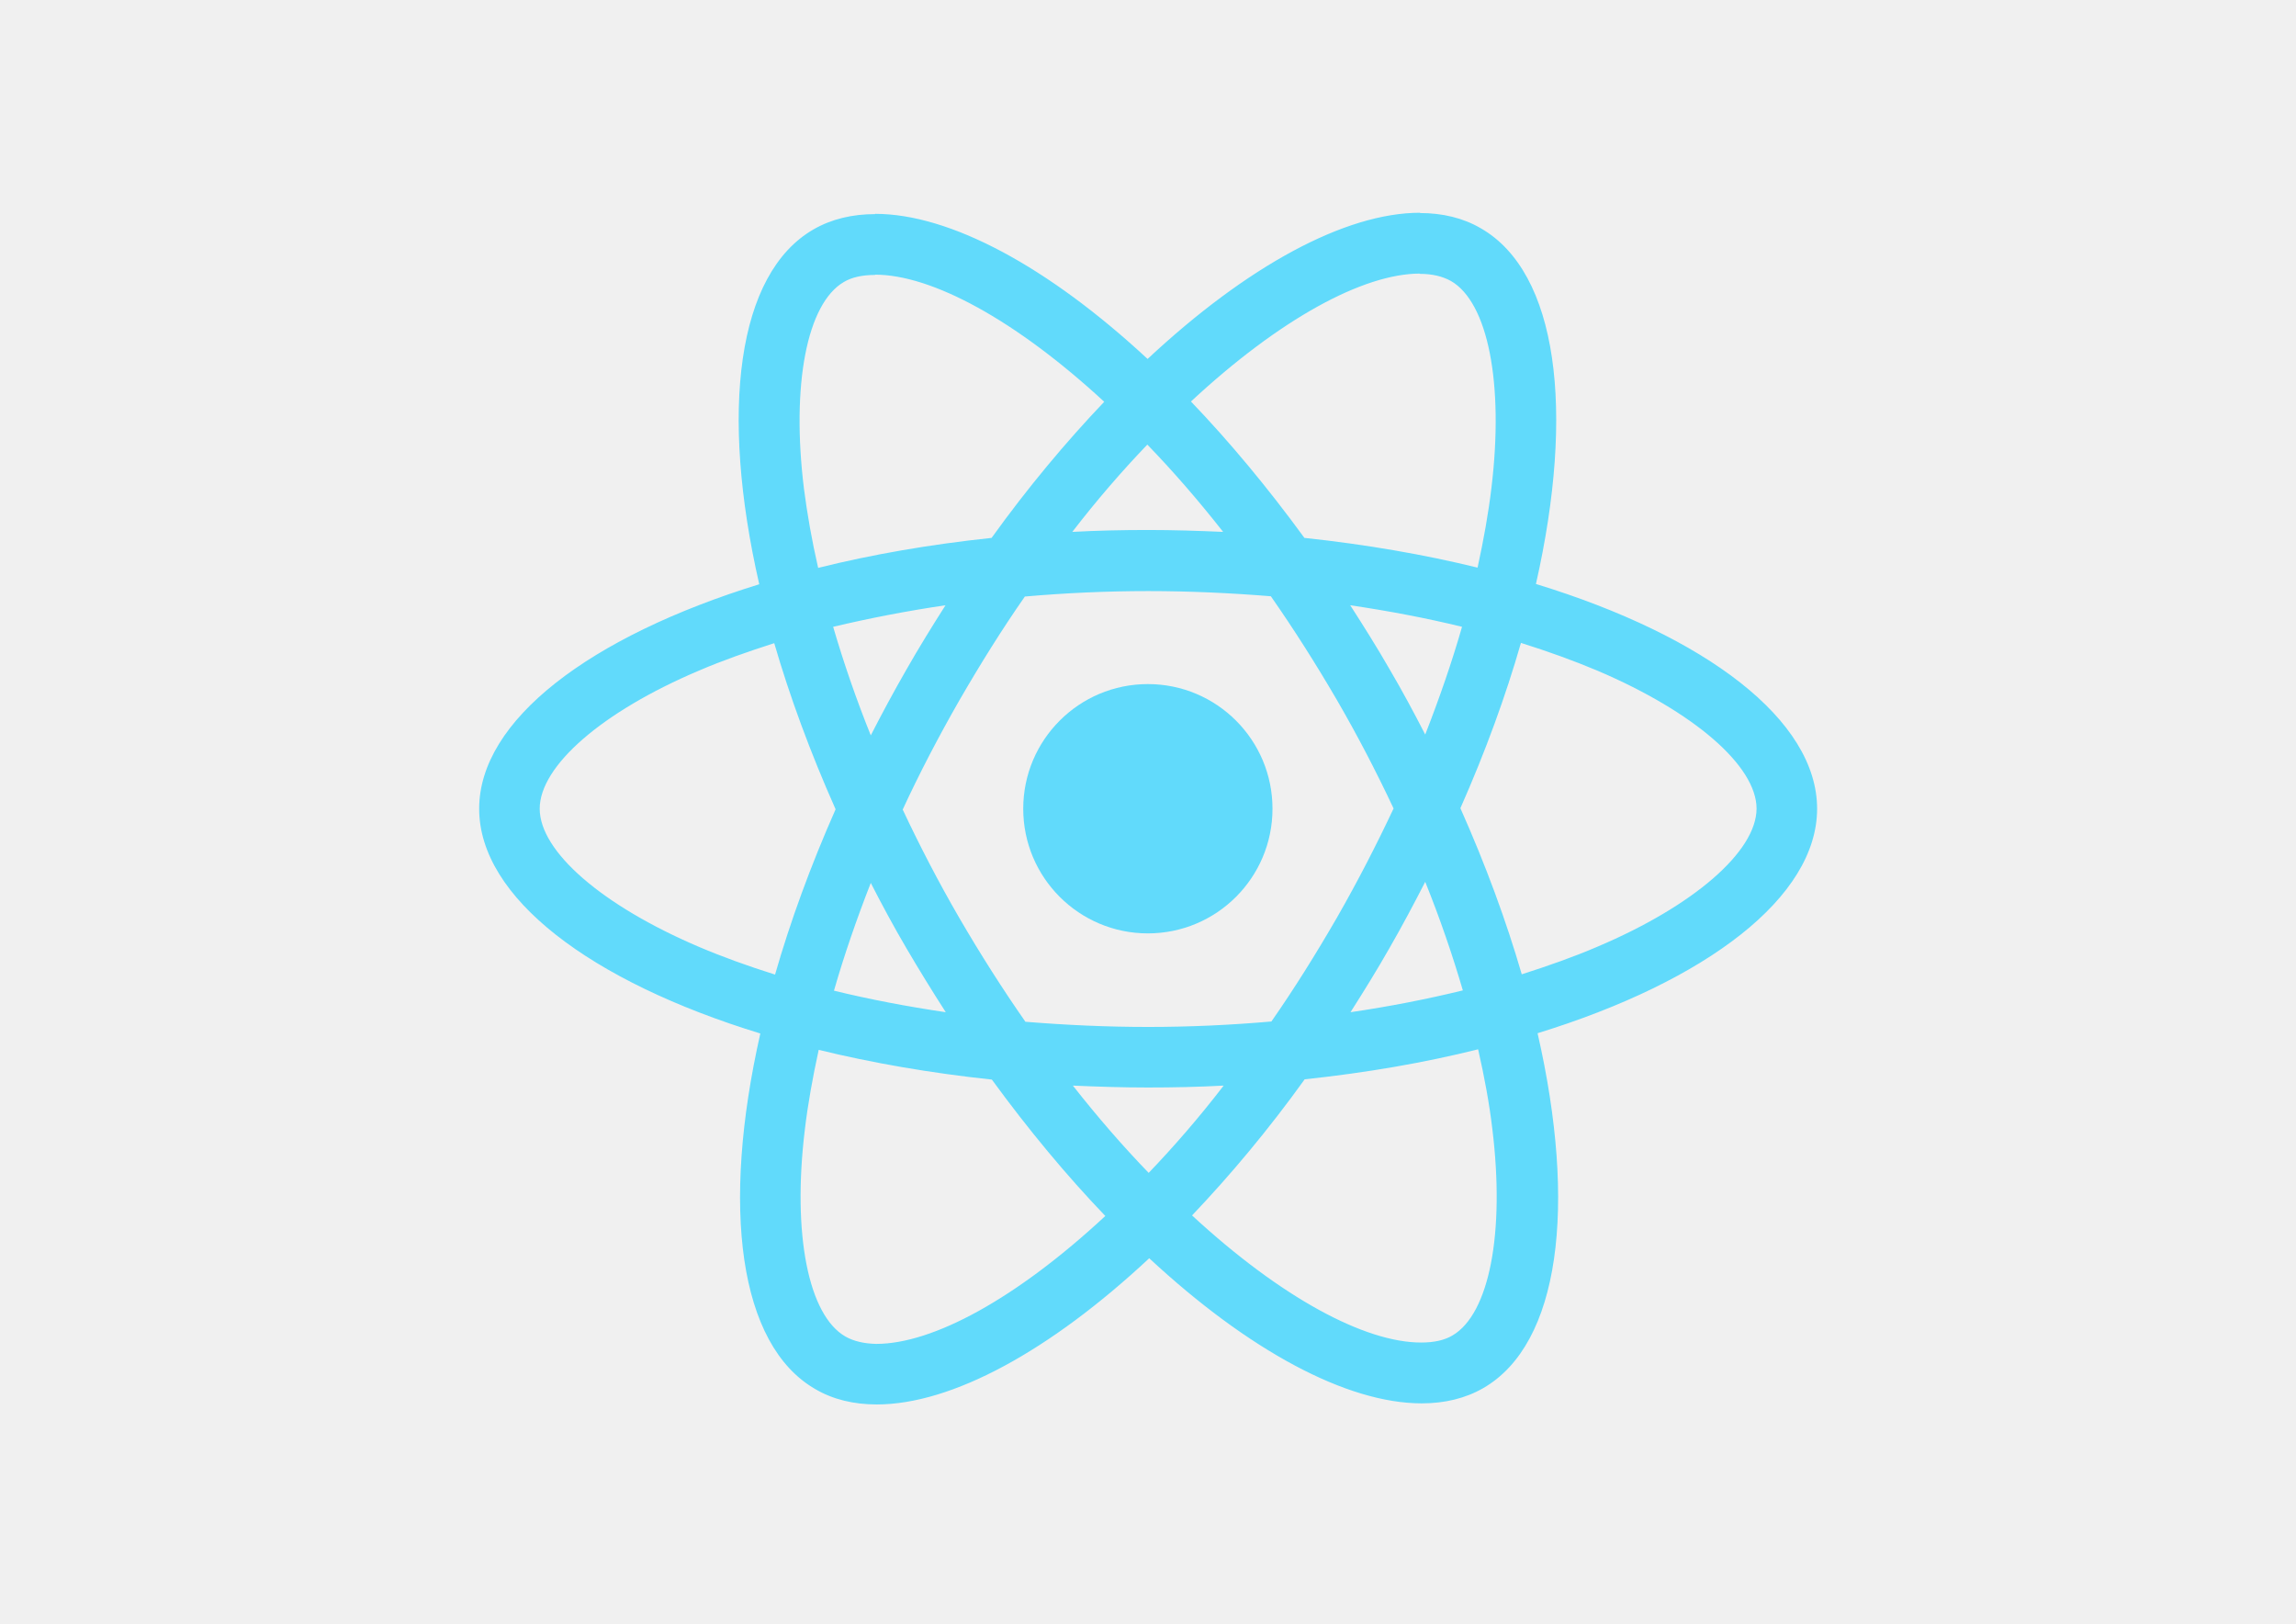
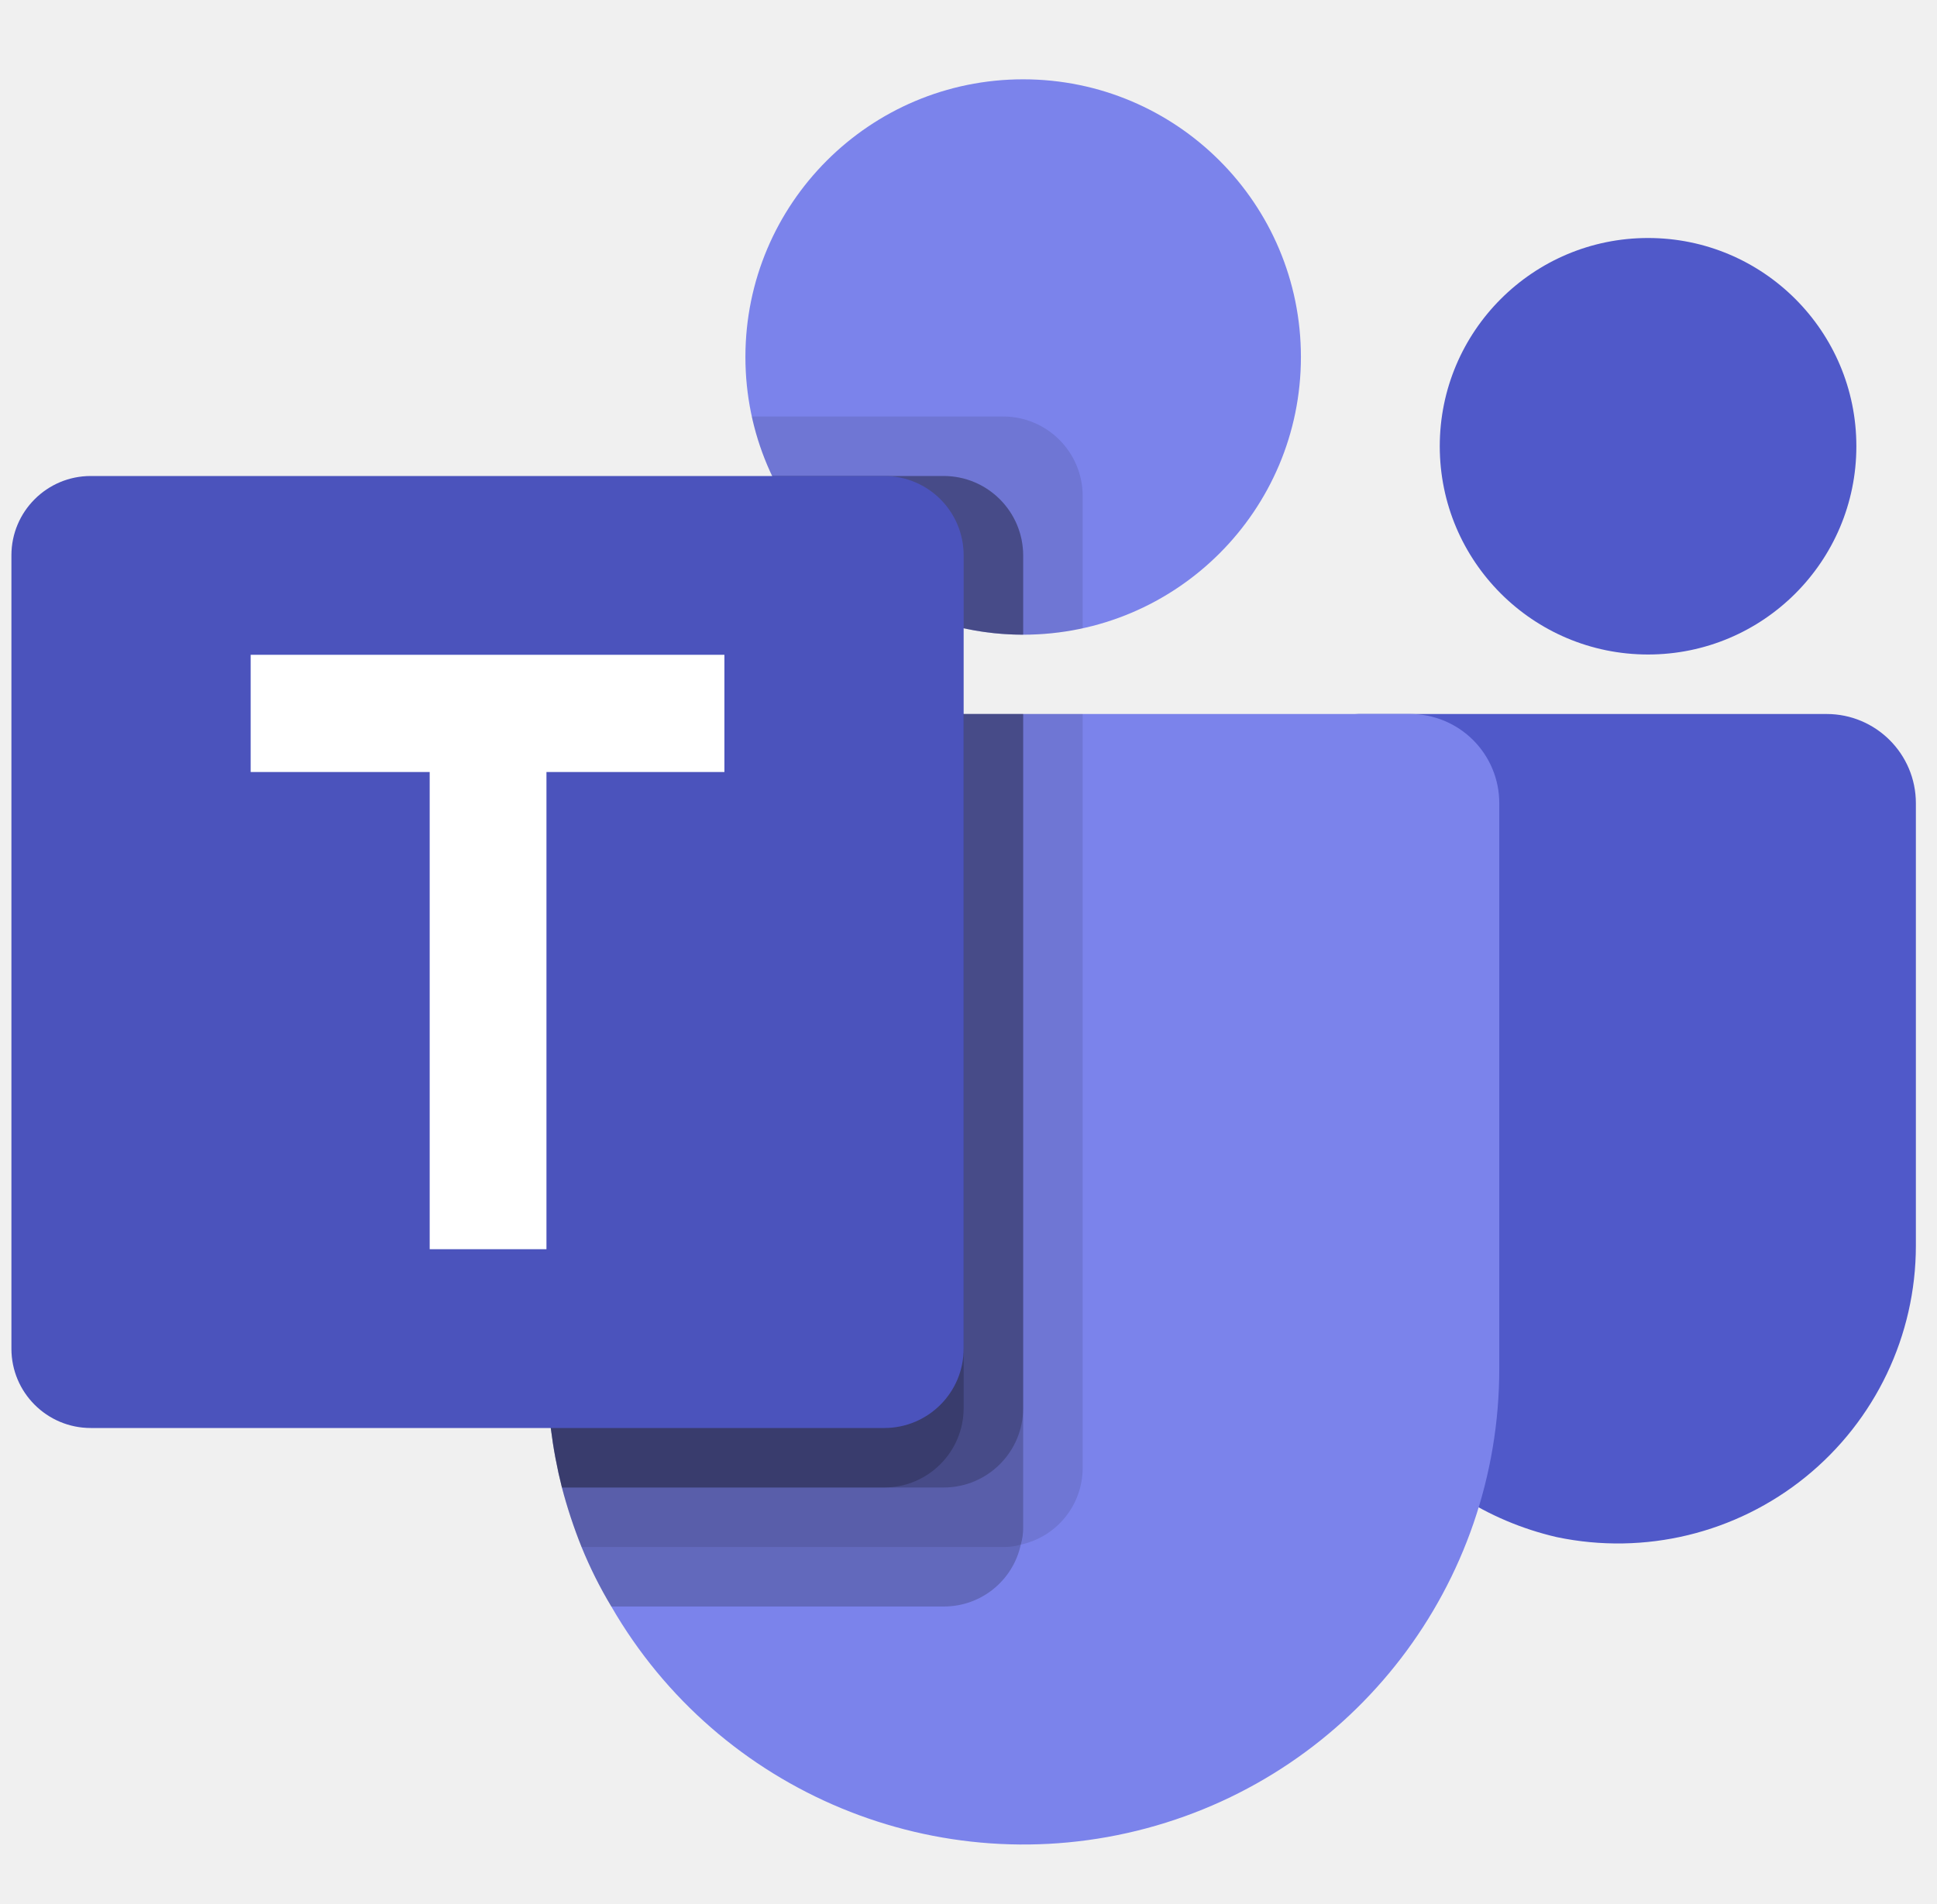
- <svg xmlns="http://www.w3.org/2000/svg" viewBox="0 0 841.9 595.3">
-   <g fill="#61DAFB">
-     <path d="M666.3 296.5c0-32.5-40.7-63.3-103.1-82.4 14.4-63.6 8-114.2-20.2-130.4-6.5-3.8-14.1-5.6-22.4-5.6v22.3c4.6 0 8.3.9 11.4 2.6 13.6 7.8 19.5 37.5 14.9 75.7-1.1 9.4-2.9 19.3-5.1 29.4-19.6-4.8-41-8.5-63.5-10.9-13.5-18.5-27.5-35.3-41.6-50 32.6-30.3 63.2-46.9 84-46.9V78c-27.5 0-63.5 19.6-99.9 53.6-36.4-33.8-72.4-53.2-99.9-53.2v22.3c20.7 0 51.4 16.5 84 46.6-14 14.7-28 31.4-41.3 49.9-22.6 2.4-44 6.1-63.6 11-2.3-10-4-19.7-5.2-29-4.7-38.2 1.1-67.9 14.6-75.8 3-1.8 6.9-2.6 11.5-2.6V78.5c-8.4 0-16 1.8-22.6 5.6-28.1 16.2-34.4 66.7-19.9 130.1-62.2 19.2-102.7 49.9-102.7 82.3 0 32.5 40.7 63.3 103.1 82.4-14.4 63.6-8 114.2 20.2 130.4 6.5 3.8 14.1 5.6 22.5 5.6 27.5 0 63.5-19.6 99.9-53.6 36.4 33.8 72.4 53.2 99.9 53.2 8.4 0 16-1.8 22.6-5.6 28.1-16.2 34.4-66.7 19.9-130.1 62-19.1 102.5-49.9 102.5-82.3zm-130.2-66.7c-3.7 12.9-8.3 26.2-13.5 39.5-4.1-8-8.4-16-13.1-24-4.6-8-9.5-15.8-14.4-23.4 14.2 2.1 27.9 4.7 41 7.9zm-45.8 106.5c-7.8 13.5-15.8 26.3-24.1 38.2-14.9 1.3-30 2-45.2 2-15.1 0-30.2-.7-45-1.9-8.3-11.9-16.4-24.6-24.2-38-7.6-13.1-14.5-26.4-20.8-39.8 6.2-13.4 13.2-26.8 20.7-39.9 7.8-13.5 15.8-26.3 24.1-38.2 14.9-1.3 30-2 45.2-2 15.1 0 30.2.7 45 1.9 8.3 11.9 16.4 24.6 24.2 38 7.6 13.1 14.5 26.4 20.8 39.8-6.3 13.4-13.2 26.8-20.7 39.9zm32.3-13c5.4 13.4 10 26.8 13.8 39.8-13.1 3.2-26.9 5.9-41.2 8 4.9-7.7 9.8-15.6 14.4-23.7 4.6-8 8.9-16.1 13-24.1zM421.2 430c-9.3-9.6-18.6-20.3-27.8-32 9 .4 18.2.7 27.5.7 9.4 0 18.7-.2 27.8-.7-9 11.7-18.3 22.4-27.5 32zm-74.4-58.9c-14.2-2.1-27.9-4.7-41-7.9 3.7-12.9 8.3-26.2 13.5-39.5 4.1 8 8.4 16 13.1 24 4.7 8 9.5 15.8 14.4 23.4zM420.7 163c9.3 9.6 18.6 20.3 27.8 32-9-.4-18.2-.7-27.5-.7-9.4 0-18.7.2-27.8.7 9-11.7 18.3-22.4 27.5-32zm-74 58.9c-4.9 7.7-9.8 15.6-14.4 23.7-4.6 8-8.9 16-13 24-5.4-13.4-10-26.8-13.8-39.8 13.1-3.1 26.9-5.8 41.2-7.9zm-90.5 125.2c-35.4-15.1-58.3-34.9-58.3-50.6 0-15.7 22.9-35.6 58.3-50.6 8.6-3.7 18-7 27.7-10.1 5.7 19.6 13.2 40 22.5 60.9-9.2 20.8-16.6 41.1-22.2 60.6-9.9-3.1-19.3-6.5-28-10.2zM310 490c-13.6-7.8-19.5-37.5-14.9-75.7 1.1-9.4 2.9-19.3 5.1-29.4 19.6 4.8 41 8.5 63.5 10.9 13.5 18.5 27.5 35.3 41.6 50-32.6 30.3-63.2 46.9-84 46.9-4.5-.1-8.3-1-11.3-2.7zm237.2-76.2c4.7 38.2-1.1 67.9-14.6 75.8-3 1.8-6.9 2.6-11.5 2.6-20.7 0-51.4-16.5-84-46.6 14-14.7 28-31.4 41.3-49.9 22.6-2.4 44-6.1 63.6-11 2.3 10.1 4.1 19.8 5.2 29.1zm38.5-66.7c-8.6 3.7-18 7-27.7 10.1-5.7-19.6-13.2-40-22.5-60.9 9.2-20.8 16.6-41.1 22.2-60.6 9.9 3.1 19.3 6.5 28.1 10.2 35.4 15.1 58.3 34.9 58.3 50.6-.1 15.7-23 35.6-58.4 50.6zM320.8 78.4z" />
-     <circle cx="420.9" cy="296.5" r="45.7" />
-     <path d="M520.5 78.1z" />
-   </g>
+ <svg xmlns="http://www.w3.org/2000/svg" viewBox="-0.13 0 32.423 32" width="2500" height="2458">
+   <circle cx="17" cy="6" fill="#7b83eb" r="4.667" />
+   <path d="M16.667 7H12.44l.021.093.002.008.022.086A4.671 4.671 0 0 0 18 10.559V8.333A1.337 1.337 0 0 0 16.667 7z" opacity=".1" />
+   <path d="M15.667 8h-2.884A4.667 4.667 0 0 0 17 10.667V9.333A1.337 1.337 0 0 0 15.667 8z" opacity=".2" />
+   <circle cx="27.5" cy="7.5" fill="#5059c9" r="3.5" />
+   <path d="M30.5 12h-7.861a.64.64 0 0 0-.64.64v8.11a5.121 5.121 0 0 0 3.967 5.084A5.006 5.006 0 0 0 32 20.938V13.5a1.5 1.5 0 0 0-1.5-1.5z" fill="#5059c9" />
+   <path d="M25 13.5V23a7.995 7.995 0 0 1-14.92 4 7.173 7.173 0 0 1-.5-1 8.367 8.367 0 0 1-.33-1A8.24 8.24 0 0 1 9 23v-9.5a1.498 1.498 0 0 1 1.5-1.5h13a1.498 1.498 0 0 1 1.5 1.5z" fill="#7b83eb" />
+   <path d="M15.667 8h-2.884A4.667 4.667 0 0 0 17 10.667V9.333A1.337 1.337 0 0 0 15.667 8z" opacity=".2" />
+   <path d="M18 12v12.67a1.32 1.32 0 0 1-1.04 1.29.966.966 0 0 1-.29.04H9.58a8.367 8.367 0 0 1-.33-1A8.24 8.24 0 0 1 9 23v-9.5a1.498 1.498 0 0 1 1.5-1.5z" opacity=".1" />
+   <path d="M17 12v13.67a.967.967 0 0 1-.04.29A1.32 1.32 0 0 1 15.67 27h-5.59a7.173 7.173 0 0 1-.5-1 8.367 8.367 0 0 1-.33-1A8.24 8.24 0 0 1 9 23v-9.5a1.498 1.498 0 0 1 1.5-1.5z" opacity=".2" />
+   <path d="M17 12v11.67A1.336 1.336 0 0 1 15.67 25H9.25A8.24 8.24 0 0 1 9 23v-9.5a1.498 1.498 0 0 1 1.5-1.5z" opacity=".2" />
+   <path d="M10.5 12A1.498 1.498 0 0 0 9 13.5V23a8.24 8.24 0 0 0 .25 2h5.42A1.336 1.336 0 0 0 16 23.67V12z" opacity=".2" />
+   <path d="M1.333 8h13.334A1.333 1.333 0 0 1 16 9.333v13.334A1.333 1.333 0 0 1 14.667 24H1.333A1.333 1.333 0 0 1 0 22.667V9.333A1.333 1.333 0 0 1 1.333 8z" fill="#4b53bc" />
+   <path d="M11.98 12.975H8.99v8.02H7.028v-8.02H4.02v-1.97h7.96z" fill="#fff" />
+   <path d="M0 0h32v32H0z" fill="none" />
</svg>
